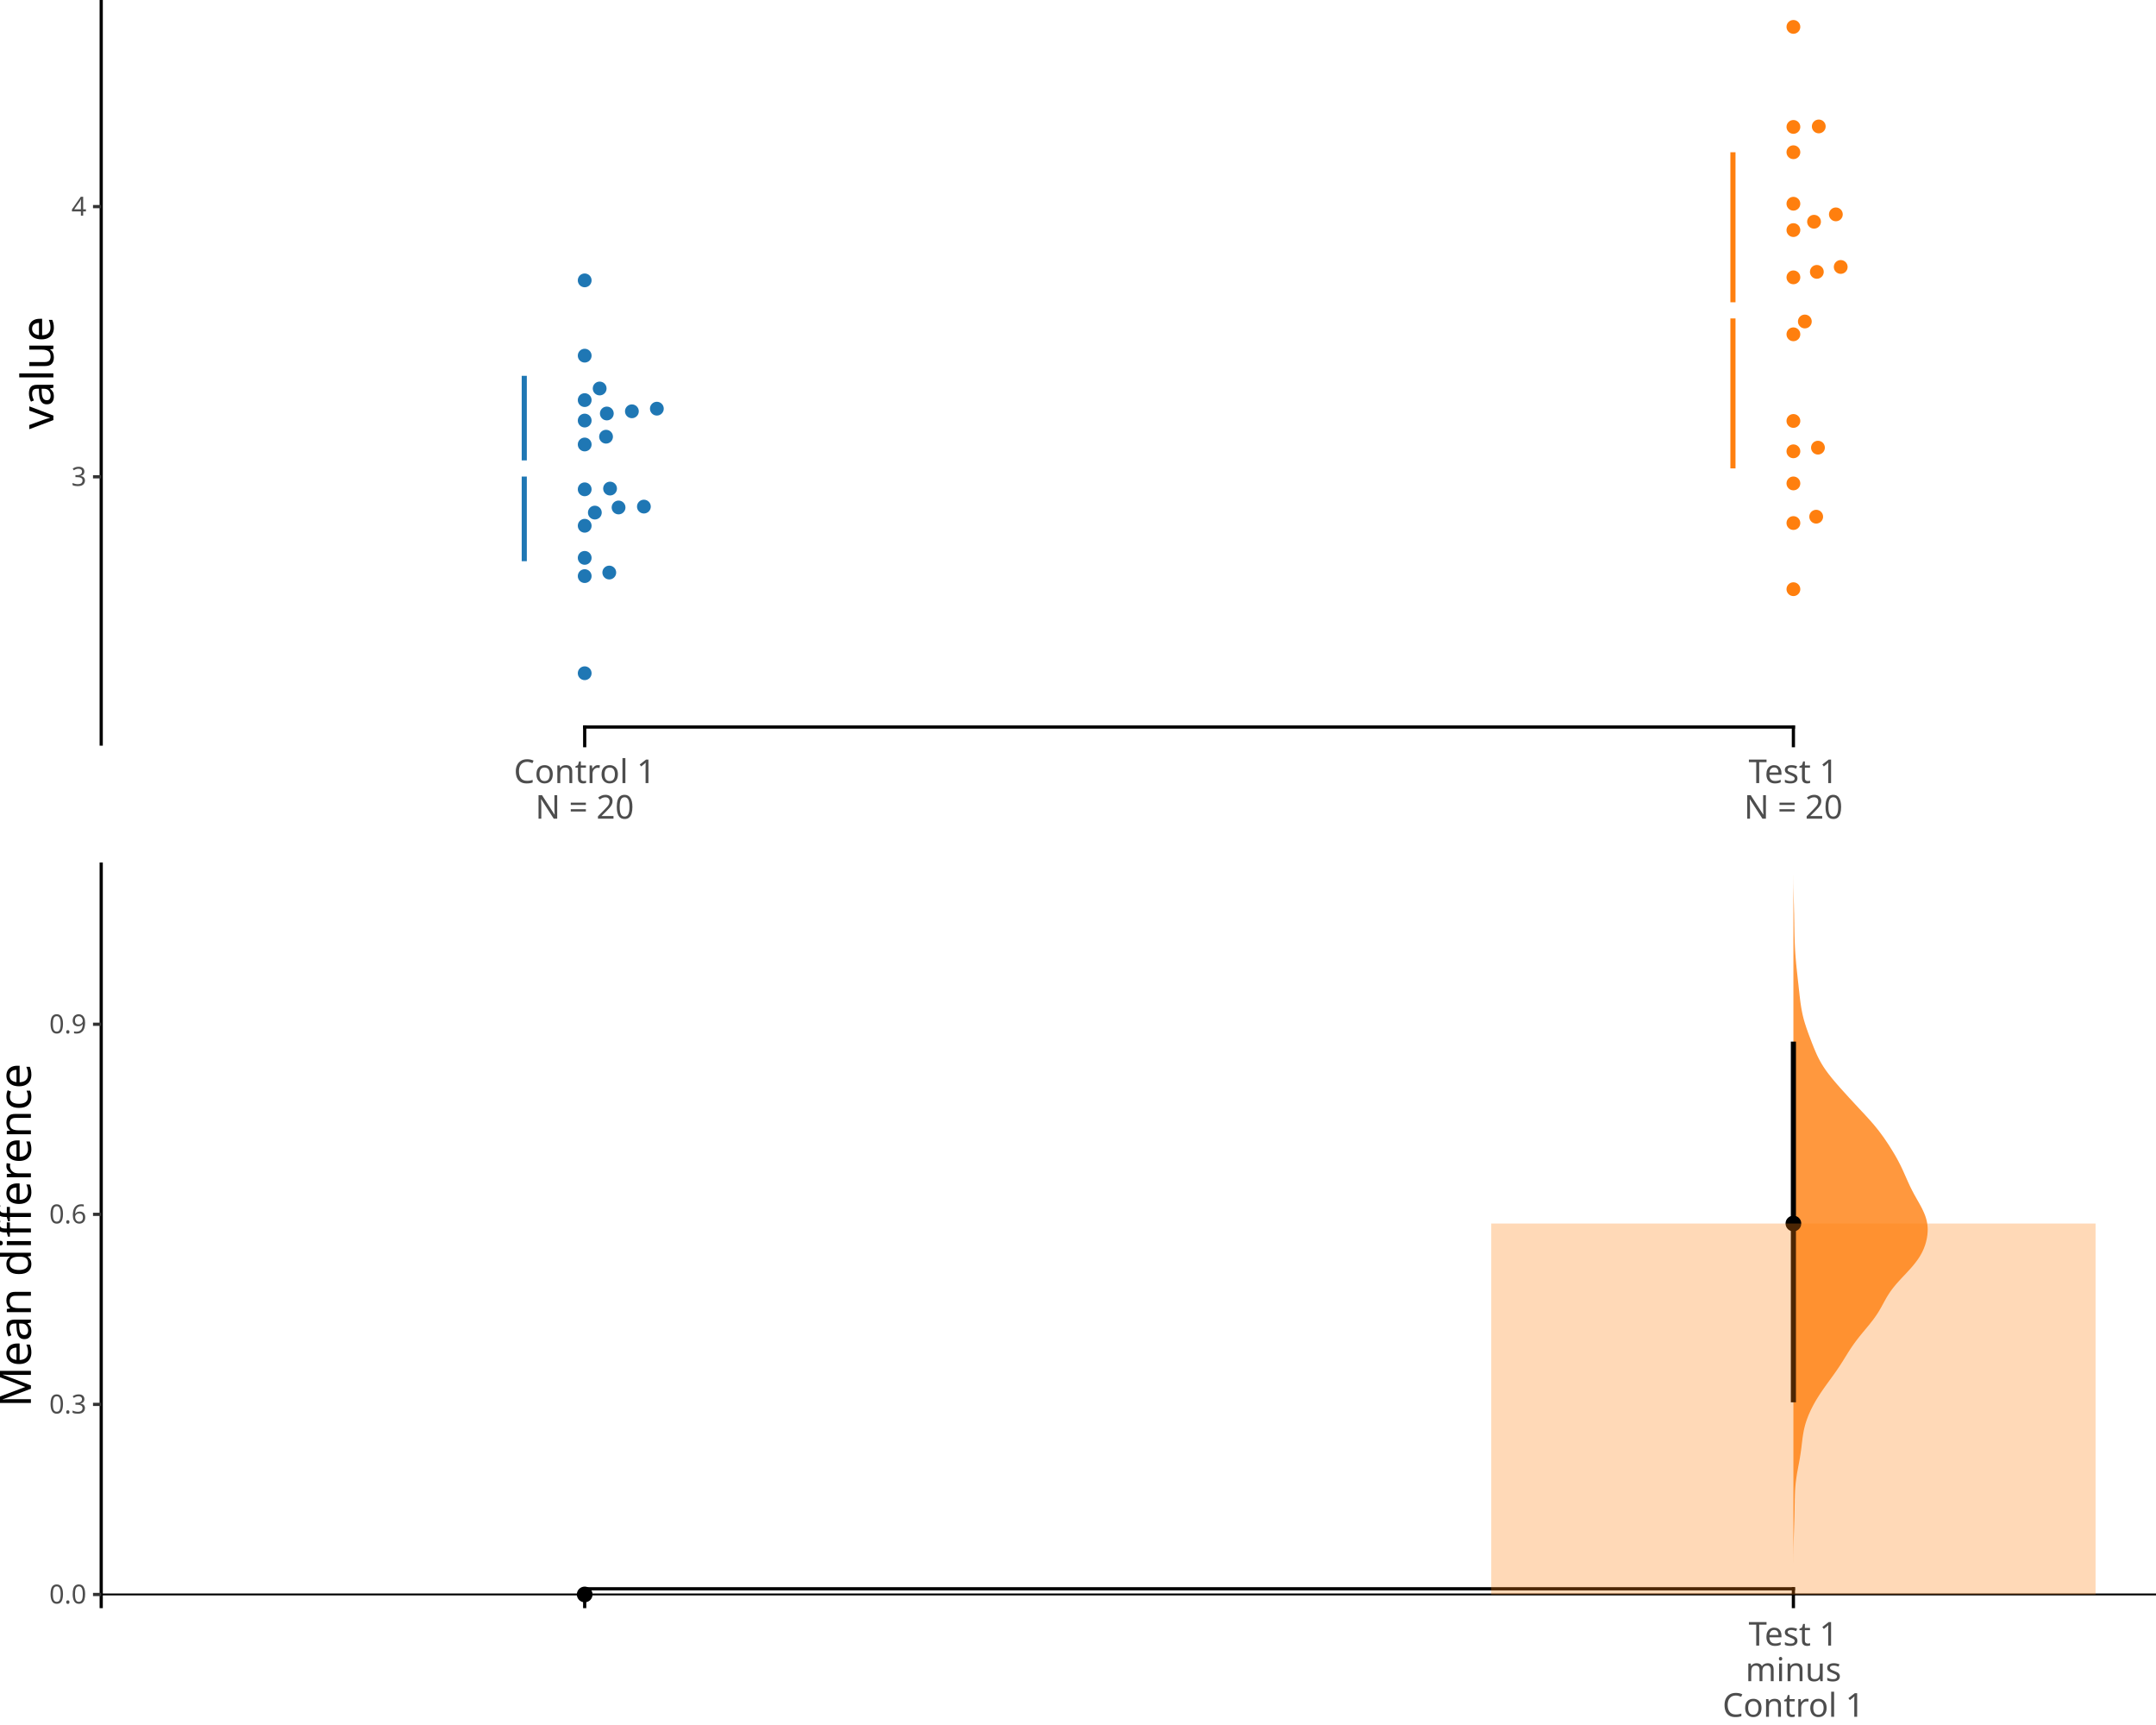
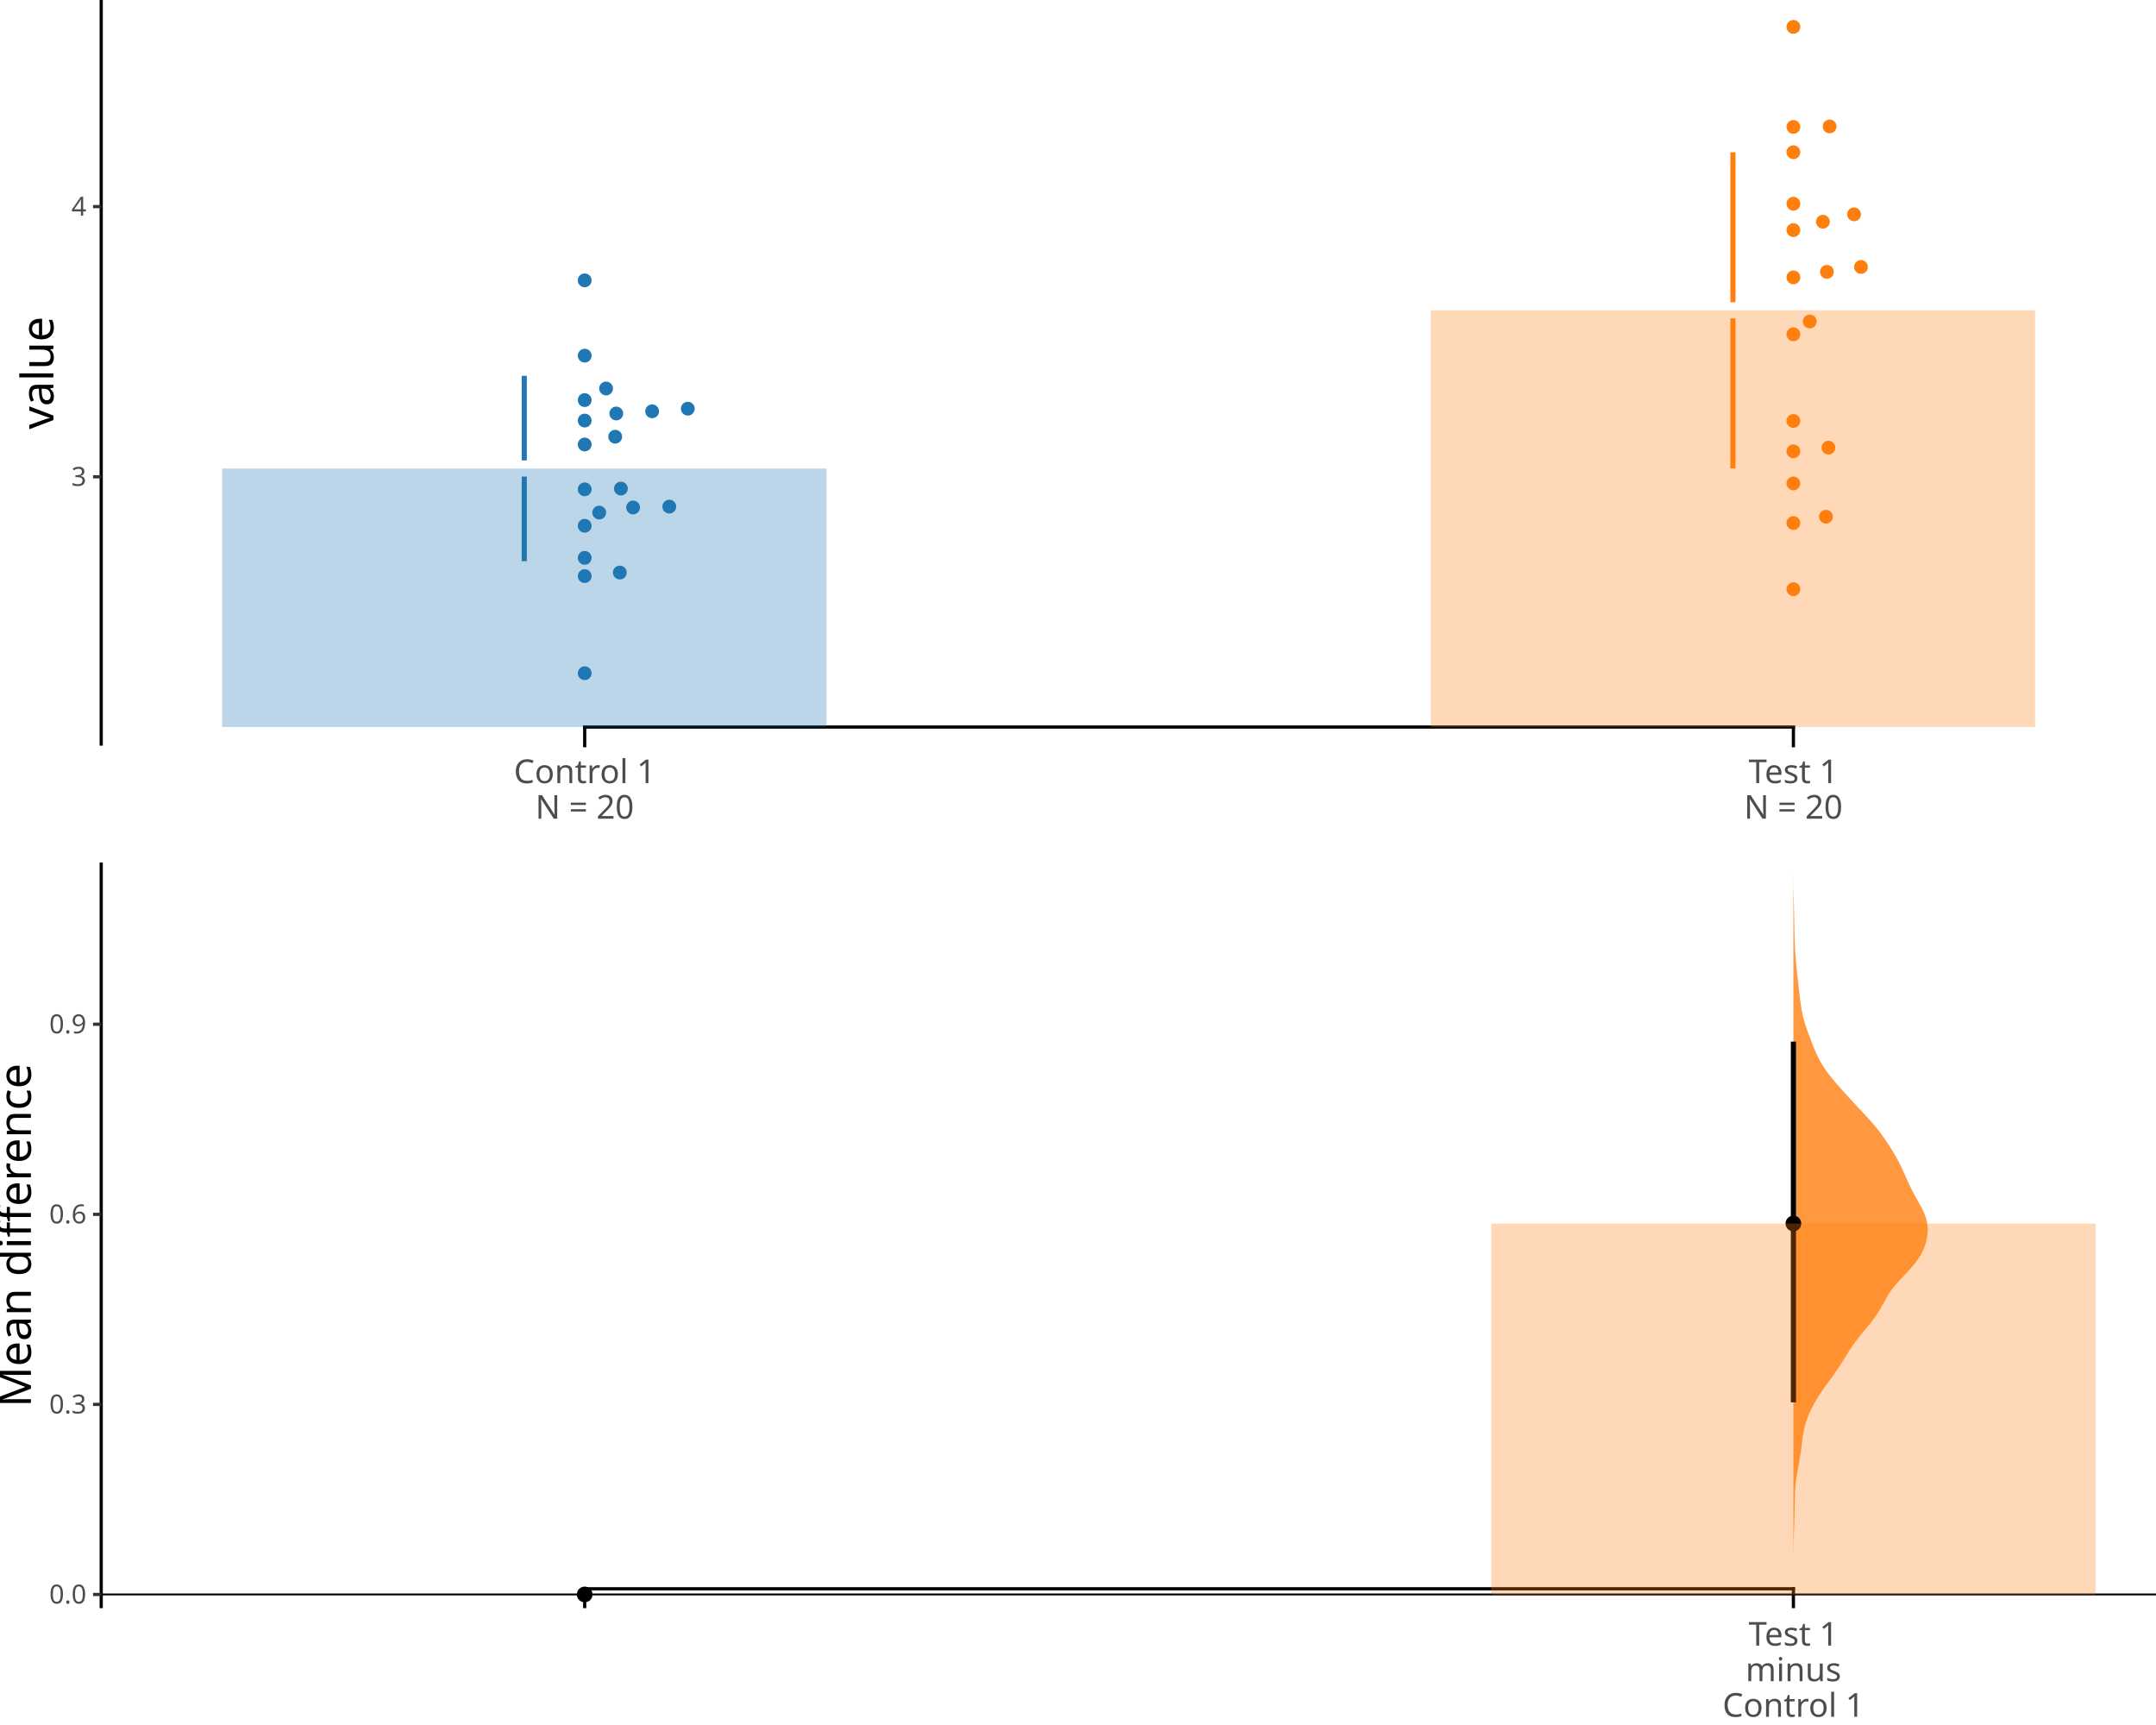
<svg xmlns="http://www.w3.org/2000/svg" class="svglite" data-engine-version="2.0" width="720.00pt" height="576.00pt" viewBox="0 0 720.00 576.00">
  <defs>
    <style type="text/css">
    .svglite line, .svglite polyline, .svglite polygon, .svglite path, .svglite rect, .svglite circle {
      fill: none;
      stroke: #000000;
      stroke-linecap: round;
      stroke-linejoin: round;
      stroke-miterlimit: 10.00;
    }
  </style>
  </defs>
  <rect width="100%" height="100%" style="stroke: none; fill: #FFFFFF;" />
  <defs>
    <clipPath id="cpMC4wMHw3MjAuMDB8MC4wMHw1NzYuMDA=">
      <rect x="0.00" y="0.00" width="720.00" height="576.00" />
    </clipPath>
  </defs>
  <g clip-path="url(#cpMC4wMHw3MjAuMDB8MC4wMHw1NzYuMDA=)">
</g>
  <defs>
    <clipPath id="cpMC4wMHw3MjAuMDB8MC4wMHwyODguMDA=">
      <rect x="0.00" y="0.00" width="720.00" height="288.00" />
    </clipPath>
  </defs>
  <g clip-path="url(#cpMC4wMHw3MjAuMDB8MC4wMHwyODguMDA=)">
    <rect x="0.00" y="0.00" width="720.00" height="288.00" style="stroke-width: 1.07; stroke: #FFFFFF; fill: #FFFFFF;" />
  </g>
  <g clip-path="url(#cpMC4wMHw3MjAuMDB8MC4wMHw1NzYuMDA=)">
    <rect x="33.80" y="-0" width="686.20" height="248.99" style="stroke-width: 1.07; stroke: none; fill: #FFFFFF;" />
-     <circle cx="202.65" cy="138.07" r="1.95" style="stroke-width: 0.71; stroke: #1F77B4; fill: #1F77B4;" />
+     <circle cx="205.81" cy="138.07" r="1.95" style="stroke-width: 0.71; stroke: #1F77B4; fill: #1F77B4;" />
    <circle cx="195.26" cy="133.60" r="1.95" style="stroke-width: 0.71; stroke: #1F77B4; fill: #1F77B4;" />
-     <circle cx="203.73" cy="163.14" r="1.95" style="stroke-width: 0.71; stroke: #1F77B4; fill: #1F77B4;" />
+     <circle cx="207.35" cy="163.14" r="1.95" style="stroke-width: 0.71; stroke: #1F77B4; fill: #1F77B4;" />
    <circle cx="195.26" cy="175.56" r="1.95" style="stroke-width: 0.71; stroke: #1F77B4; fill: #1F77B4;" />
-     <circle cx="211.02" cy="137.34" r="1.95" style="stroke-width: 0.71; stroke: #1F77B4; fill: #1F77B4;" />
+     <circle cx="217.78" cy="137.34" r="1.95" style="stroke-width: 0.71; stroke: #1F77B4; fill: #1F77B4;" />
    <circle cx="195.26" cy="224.80" r="1.95" style="stroke-width: 0.71; stroke: #1F77B4; fill: #1F77B4;" />
-     <circle cx="219.36" cy="136.46" r="1.95" style="stroke-width: 0.71; stroke: #1F77B4; fill: #1F77B4;" />
-     <circle cx="215.03" cy="169.16" r="1.95" style="stroke-width: 0.71; stroke: #1F77B4; fill: #1F77B4;" />
-     <circle cx="206.57" cy="169.45" r="1.95" style="stroke-width: 0.71; stroke: #1F77B4; fill: #1F77B4;" />
+     <circle cx="229.69" cy="136.46" r="1.95" style="stroke-width: 0.71; stroke: #1F77B4; fill: #1F77B4;" />
+     <circle cx="223.51" cy="169.16" r="1.95" style="stroke-width: 0.71; stroke: #1F77B4; fill: #1F77B4;" />
+     <circle cx="211.42" cy="169.45" r="1.95" style="stroke-width: 0.71; stroke: #1F77B4; fill: #1F77B4;" />
    <circle cx="195.26" cy="192.37" r="1.95" style="stroke-width: 0.71; stroke: #1F77B4; fill: #1F77B4;" />
    <circle cx="195.26" cy="163.39" r="1.95" style="stroke-width: 0.71; stroke: #1F77B4; fill: #1F77B4;" />
    <circle cx="195.26" cy="93.62" r="1.95" style="stroke-width: 0.71; stroke: #1F77B4; fill: #1F77B4;" />
-     <circle cx="202.39" cy="145.82" r="1.95" style="stroke-width: 0.71; stroke: #1F77B4; fill: #1F77B4;" />
+     <circle cx="205.45" cy="145.82" r="1.95" style="stroke-width: 0.71; stroke: #1F77B4; fill: #1F77B4;" />
    <circle cx="195.26" cy="140.43" r="1.95" style="stroke-width: 0.71; stroke: #1F77B4; fill: #1F77B4;" />
    <circle cx="195.26" cy="186.28" r="1.95" style="stroke-width: 0.71; stroke: #1F77B4; fill: #1F77B4;" />
-     <circle cx="200.26" cy="129.72" r="1.95" style="stroke-width: 0.71; stroke: #1F77B4; fill: #1F77B4;" />
-     <circle cx="203.47" cy="191.18" r="1.95" style="stroke-width: 0.71; stroke: #1F77B4; fill: #1F77B4;" />
-     <circle cx="198.65" cy="171.16" r="1.95" style="stroke-width: 0.71; stroke: #1F77B4; fill: #1F77B4;" />
+     <circle cx="202.40" cy="129.72" r="1.95" style="stroke-width: 0.71; stroke: #1F77B4; fill: #1F77B4;" />
+     <circle cx="206.99" cy="191.18" r="1.95" style="stroke-width: 0.71; stroke: #1F77B4; fill: #1F77B4;" />
+     <circle cx="200.11" cy="171.16" r="1.95" style="stroke-width: 0.71; stroke: #1F77B4; fill: #1F77B4;" />
    <circle cx="195.26" cy="118.76" r="1.95" style="stroke-width: 0.71; stroke: #1F77B4; fill: #1F77B4;" />
    <circle cx="195.26" cy="148.42" r="1.95" style="stroke-width: 0.71; stroke: #1F77B4; fill: #1F77B4;" />
-     <circle cx="602.73" cy="107.35" r="1.95" style="stroke-width: 0.71; stroke: #FF7F0E; fill: #FF7F0E;" />
+     <circle cx="604.37" cy="107.35" r="1.95" style="stroke-width: 0.71; stroke: #FF7F0E; fill: #FF7F0E;" />
    <circle cx="598.91" cy="174.65" r="1.95" style="stroke-width: 0.71; stroke: #FF7F0E; fill: #FF7F0E;" />
-     <circle cx="614.71" cy="89.14" r="1.95" style="stroke-width: 0.71; stroke: #FF7F0E; fill: #FF7F0E;" />
+     <circle cx="621.48" cy="89.14" r="1.95" style="stroke-width: 0.71; stroke: #FF7F0E; fill: #FF7F0E;" />
    <circle cx="598.91" cy="42.38" r="1.95" style="stroke-width: 0.71; stroke: #FF7F0E; fill: #FF7F0E;" />
    <circle cx="598.91" cy="140.56" r="1.95" style="stroke-width: 0.71; stroke: #FF7F0E; fill: #FF7F0E;" />
    <circle cx="598.91" cy="196.74" r="1.95" style="stroke-width: 0.71; stroke: #FF7F0E; fill: #FF7F0E;" />
-     <circle cx="605.80" cy="74.04" r="1.95" style="stroke-width: 0.71; stroke: #FF7F0E; fill: #FF7F0E;" />
-     <circle cx="607.38" cy="42.22" r="1.95" style="stroke-width: 0.71; stroke: #FF7F0E; fill: #FF7F0E;" />
-     <circle cx="606.74" cy="90.78" r="1.95" style="stroke-width: 0.71; stroke: #FF7F0E; fill: #FF7F0E;" />
-     <circle cx="606.52" cy="172.53" r="1.95" style="stroke-width: 0.71; stroke: #FF7F0E; fill: #FF7F0E;" />
+     <circle cx="608.76" cy="74.04" r="1.95" style="stroke-width: 0.71; stroke: #FF7F0E; fill: #FF7F0E;" />
+     <circle cx="611.01" cy="42.22" r="1.95" style="stroke-width: 0.71; stroke: #FF7F0E; fill: #FF7F0E;" />
+     <circle cx="610.10" cy="90.78" r="1.95" style="stroke-width: 0.71; stroke: #FF7F0E; fill: #FF7F0E;" />
+     <circle cx="609.78" cy="172.53" r="1.95" style="stroke-width: 0.71; stroke: #FF7F0E; fill: #FF7F0E;" />
    <circle cx="598.91" cy="111.63" r="1.95" style="stroke-width: 0.71; stroke: #FF7F0E; fill: #FF7F0E;" />
-     <circle cx="607.11" cy="149.48" r="1.95" style="stroke-width: 0.71; stroke: #FF7F0E; fill: #FF7F0E;" />
+     <circle cx="610.62" cy="149.48" r="1.95" style="stroke-width: 0.71; stroke: #FF7F0E; fill: #FF7F0E;" />
    <circle cx="598.91" cy="161.42" r="1.95" style="stroke-width: 0.71; stroke: #FF7F0E; fill: #FF7F0E;" />
    <circle cx="598.91" cy="8.98" r="1.95" style="stroke-width: 0.71; stroke: #FF7F0E; fill: #FF7F0E;" />
    <circle cx="598.91" cy="50.83" r="1.95" style="stroke-width: 0.71; stroke: #FF7F0E; fill: #FF7F0E;" />
-     <circle cx="613.09" cy="71.58" r="1.95" style="stroke-width: 0.71; stroke: #FF7F0E; fill: #FF7F0E;" />
+     <circle cx="619.16" cy="71.58" r="1.95" style="stroke-width: 0.71; stroke: #FF7F0E; fill: #FF7F0E;" />
    <circle cx="598.91" cy="76.83" r="1.95" style="stroke-width: 0.71; stroke: #FF7F0E; fill: #FF7F0E;" />
    <circle cx="598.91" cy="150.70" r="1.95" style="stroke-width: 0.71; stroke: #FF7F0E; fill: #FF7F0E;" />
    <circle cx="598.91" cy="92.61" r="1.95" style="stroke-width: 0.71; stroke: #FF7F0E; fill: #FF7F0E;" />
    <circle cx="598.91" cy="68.03" r="1.95" style="stroke-width: 0.71; stroke: #FF7F0E; fill: #FF7F0E;" />
    <line x1="175.08" y1="152.88" x2="175.08" y2="126.35" style="stroke-width: 1.71; stroke: #1F77B4; stroke-linecap: square;" />
    <line x1="578.72" y1="100.07" x2="578.72" y2="51.70" style="stroke-width: 1.71; stroke: #FF7F0E; stroke-linecap: square;" />
    <line x1="175.08" y1="159.99" x2="175.08" y2="186.53" style="stroke-width: 1.71; stroke: #1F77B4; stroke-linecap: square;" />
    <line x1="578.72" y1="107.18" x2="578.72" y2="155.54" style="stroke-width: 1.71; stroke: #FF7F0E; stroke-linecap: square;" />
    <line x1="195.26" y1="242.77" x2="598.91" y2="242.77" style="stroke-width: 1.07; stroke-linecap: square;" />
    <line x1="195.26" y1="242.77" x2="195.26" y2="248.99" style="stroke-width: 1.07; stroke-linecap: square;" />
    <line x1="598.91" y1="242.77" x2="598.91" y2="248.99" style="stroke-width: 1.07; stroke-linecap: square;" />
+     <rect x="74.17" y="156.44" width="201.82" height="86.33" style="stroke-width: 1.07; stroke: none; stroke-linecap: butt; stroke-linejoin: miter; fill: #1F77B4; fill-opacity: 0.30;" />
+     <rect x="477.81" y="103.62" width="201.82" height="139.14" style="stroke-width: 1.07; stroke: none; stroke-linecap: butt; stroke-linejoin: miter; fill: #FF7F0E; fill-opacity: 0.30;" />
    <polyline points="33.80,248.99 33.80,0.00 " style="stroke-width: 1.07; stroke-linecap: butt;" />
    <text x="28.87" y="162.23" text-anchor="end" style="font-size: 8.80px; fill: #4D4D4D; font-family: sans;" textLength="4.89px" lengthAdjust="spacingAndGlyphs">3</text>
    <text x="28.87" y="72.02" text-anchor="end" style="font-size: 8.80px; fill: #4D4D4D; font-family: sans;" textLength="4.89px" lengthAdjust="spacingAndGlyphs">4</text>
    <polyline points="31.06,159.20 33.80,159.20 " style="stroke-width: 1.07; stroke: #333333; stroke-linecap: butt;" />
    <polyline points="31.06,68.99 33.80,68.99 " style="stroke-width: 1.07; stroke: #333333; stroke-linecap: butt;" />
    <text x="195.26" y="261.49" text-anchor="middle" style="font-size: 11.00px; fill: #4D4D4D; font-family: sans;" textLength="44.64px" lengthAdjust="spacingAndGlyphs">Control 1</text>
    <text x="195.26" y="273.37" text-anchor="middle" style="font-size: 11.00px; fill: #4D4D4D; font-family: sans;" textLength="32.72px" lengthAdjust="spacingAndGlyphs">N = 20</text>
    <text x="598.91" y="261.49" text-anchor="middle" style="font-size: 11.00px; fill: #4D4D4D; font-family: sans;" textLength="30.57px" lengthAdjust="spacingAndGlyphs">Test 1</text>
    <text x="598.91" y="273.37" text-anchor="middle" style="font-size: 11.00px; fill: #4D4D4D; font-family: sans;" textLength="32.72px" lengthAdjust="spacingAndGlyphs">N = 20</text>
    <text transform="translate(17.83,124.50) rotate(-90)" text-anchor="middle" style="font-size: 15.00px; font-family: sans;" textLength="35.87px" lengthAdjust="spacingAndGlyphs">value</text>
  </g>
  <defs>
    <clipPath id="cpMC4wMHw3MjAuMDB8Mjg4LjAwfDU3Ni4wMA==">
      <rect x="0" y="288.00" width="720.00" height="288.00" />
    </clipPath>
  </defs>
  <g clip-path="url(#cpMC4wMHw3MjAuMDB8Mjg4LjAwfDU3Ni4wMA==)">
    <rect x="0" y="288.00" width="720.00" height="288.00" style="stroke-width: 1.07; stroke: #FFFFFF; fill: #FFFFFF;" />
  </g>
  <g clip-path="url(#cpMC4wMHw3MjAuMDB8MC4wMHw1NzYuMDA=)">
</g>
  <defs>
    <clipPath id="cpMzMuODB8NzIwLjAwfDI4OC4wMHw1MzYuOTk=">
      <rect x="33.80" y="288.00" width="686.20" height="248.99" />
    </clipPath>
  </defs>
  <g clip-path="url(#cpMzMuODB8NzIwLjAwfDI4OC4wMHw1MzYuOTk=)">
    <rect x="33.80" y="288.00" width="686.20" height="248.99" style="stroke-width: 1.07; stroke: none; fill: #FFFFFF;" />
    <polygon points="598.91,525.13 598.91,524.67 598.91,524.21 598.91,523.74 598.91,523.28 598.91,522.81 598.91,522.35 598.91,521.89 598.92,521.42 598.92,520.96 598.92,520.49 598.92,520.03 598.93,519.57 598.93,519.10 598.94,518.64 598.94,518.17 598.95,517.71 598.95,517.24 598.96,516.78 598.97,516.32 598.98,515.85 598.99,515.39 599.00,514.92 599.01,514.46 599.03,514.00 599.04,513.53 599.05,513.07 599.07,512.60 599.08,512.14 599.10,511.68 599.11,511.21 599.13,510.75 599.14,510.28 599.16,509.82 599.17,509.36 599.19,508.89 599.20,508.43 599.22,507.96 599.23,507.50 599.24,507.04 599.26,506.57 599.27,506.11 599.28,505.64 599.29,505.18 599.30,504.72 599.31,504.25 599.32,503.79 599.32,503.32 599.33,502.86 599.34,502.39 599.35,501.93 599.36,501.47 599.36,501.00 599.37,500.54 599.39,500.07 599.40,499.61 599.41,499.15 599.43,498.68 599.45,498.22 599.47,497.75 599.50,497.29 599.53,496.83 599.57,496.36 599.61,495.90 599.65,495.43 599.70,494.97 599.76,494.51 599.82,494.04 599.88,493.58 599.95,493.11 600.02,492.65 600.09,492.19 600.17,491.72 600.26,491.26 600.34,490.79 600.43,490.33 600.51,489.87 600.60,489.40 600.69,488.94 600.78,488.47 600.86,488.01 600.95,487.55 601.03,487.08 601.11,486.62 601.18,486.15 601.26,485.69 601.33,485.22 601.39,484.76 601.46,484.30 601.52,483.83 601.58,483.37 601.63,482.90 601.69,482.44 601.74,481.98 601.80,481.51 601.86,481.05 601.91,480.58 601.97,480.12 602.04,479.66 602.11,479.19 602.19,478.73 602.27,478.26 602.36,477.80 602.45,477.34 602.56,476.87 602.67,476.41 602.79,475.94 602.92,475.48 603.06,475.02 603.21,474.55 603.37,474.09 603.54,473.62 603.72,473.16 603.90,472.70 604.09,472.23 604.30,471.77 604.51,471.30 604.72,470.84 604.95,470.37 605.18,469.91 605.42,469.45 605.67,468.98 605.93,468.52 606.19,468.05 606.46,467.59 606.74,467.13 607.03,466.66 607.32,466.20 607.62,465.73 607.92,465.27 608.23,464.81 608.55,464.34 608.87,463.88 609.19,463.41 609.52,462.95 609.85,462.49 610.19,462.02 610.52,461.56 610.86,461.09 611.20,460.63 611.54,460.17 611.87,459.70 612.21,459.24 612.54,458.77 612.87,458.31 613.19,457.85 613.51,457.38 613.82,456.92 614.14,456.45 614.44,455.99 614.74,455.53 615.04,455.06 615.34,454.60 615.63,454.13 615.92,453.67 616.20,453.20 616.49,452.74 616.78,452.28 617.07,451.81 617.36,451.35 617.66,450.88 617.96,450.42 618.27,449.96 618.59,449.49 618.91,449.03 619.24,448.56 619.58,448.10 619.92,447.64 620.28,447.17 620.64,446.71 621.01,446.24 621.38,445.78 621.76,445.32 622.14,444.85 622.53,444.39 622.91,443.92 623.30,443.46 623.68,443.00 624.07,442.53 624.44,442.07 624.81,441.60 625.17,441.14 625.53,440.68 625.87,440.21 626.20,439.75 626.53,439.28 626.84,438.82 627.14,438.35 627.43,437.89 627.70,437.43 627.97,436.96 628.24,436.50 628.49,436.03 628.75,435.57 629.00,435.11 629.25,434.64 629.51,434.18 629.77,433.71 630.03,433.25 630.31,432.79 630.60,432.32 630.90,431.86 631.21,431.39 631.54,430.93 631.88,430.47 632.24,430.00 632.61,429.54 633.00,429.07 633.39,428.61 633.80,428.15 634.22,427.68 634.65,427.22 635.08,426.75 635.51,426.29 635.95,425.83 636.39,425.36 636.82,424.90 637.25,424.43 637.67,423.97 638.09,423.51 638.50,423.04 638.89,422.58 639.27,422.11 639.64,421.65 639.99,421.18 640.33,420.72 640.65,420.26 640.96,419.79 641.24,419.33 641.51,418.86 641.76,418.40 642.00,417.94 642.21,417.47 642.42,417.01 642.60,416.54 642.77,416.08 642.93,415.62 643.07,415.15 643.20,414.69 643.31,414.22 643.42,413.76 643.51,413.30 643.58,412.83 643.65,412.37 643.69,411.90 643.73,411.44 643.75,410.98 643.76,410.51 643.75,410.05 643.72,409.58 643.68,409.12 643.61,408.66 643.54,408.19 643.44,407.73 643.33,407.26 643.20,406.80 643.05,406.33 642.89,405.87 642.71,405.41 642.52,404.94 642.31,404.48 642.09,404.01 641.87,403.55 641.63,403.09 641.38,402.62 641.13,402.16 640.87,401.69 640.61,401.23 640.34,400.77 640.08,400.30 639.82,399.84 639.56,399.37 639.30,398.91 639.05,398.45 638.81,397.98 638.56,397.52 638.33,397.05 638.10,396.59 637.87,396.13 637.65,395.66 637.44,395.20 637.22,394.73 637.02,394.27 636.81,393.81 636.60,393.34 636.40,392.88 636.19,392.41 635.99,391.95 635.78,391.49 635.57,391.02 635.36,390.56 635.14,390.09 634.92,389.63 634.69,389.16 634.46,388.70 634.22,388.24 633.98,387.77 633.73,387.31 633.48,386.84 633.22,386.38 632.96,385.92 632.69,385.45 632.41,384.99 632.13,384.52 631.85,384.06 631.56,383.60 631.27,383.13 630.98,382.67 630.68,382.20 630.37,381.74 630.06,381.28 629.75,380.81 629.43,380.35 629.11,379.88 628.78,379.42 628.44,378.96 628.10,378.49 627.75,378.03 627.40,377.56 627.03,377.10 626.66,376.64 626.28,376.17 625.90,375.71 625.50,375.24 625.10,374.78 624.69,374.31 624.28,373.85 623.86,373.39 623.44,372.92 623.01,372.46 622.59,371.99 622.15,371.53 621.72,371.07 621.29,370.60 620.85,370.14 620.42,369.67 619.99,369.21 619.56,368.75 619.13,368.28 618.70,367.82 618.27,367.35 617.84,366.89 617.41,366.43 616.99,365.96 616.57,365.50 616.15,365.03 615.73,364.57 615.31,364.11 614.89,363.64 614.48,363.18 614.07,362.71 613.66,362.25 613.26,361.79 612.86,361.32 612.47,360.86 612.08,360.39 611.70,359.93 611.32,359.46 610.96,359.00 610.60,358.54 610.25,358.07 609.91,357.61 609.58,357.14 609.27,356.68 608.96,356.22 608.67,355.75 608.38,355.29 608.11,354.82 607.85,354.36 607.60,353.90 607.36,353.43 607.12,352.97 606.90,352.50 606.68,352.04 606.48,351.58 606.27,351.11 606.08,350.65 605.88,350.18 605.69,349.72 605.51,349.26 605.32,348.79 605.14,348.33 604.96,347.86 604.78,347.40 604.61,346.94 604.43,346.47 604.26,346.01 604.08,345.54 603.91,345.08 603.74,344.62 603.58,344.15 603.41,343.69 603.25,343.22 603.10,342.76 602.95,342.29 602.80,341.83 602.66,341.37 602.52,340.90 602.39,340.44 602.27,339.97 602.15,339.51 602.04,339.05 601.94,338.58 601.84,338.12 601.75,337.65 601.66,337.19 601.58,336.73 601.50,336.26 601.43,335.80 601.36,335.33 601.29,334.87 601.23,334.41 601.17,333.94 601.11,333.48 601.06,333.01 601.00,332.55 600.95,332.09 600.90,331.62 600.85,331.16 600.79,330.69 600.74,330.23 600.69,329.77 600.64,329.30 600.59,328.84 600.54,328.37 600.48,327.91 600.43,327.44 600.38,326.98 600.33,326.52 600.28,326.05 600.23,325.59 600.18,325.12 600.13,324.66 600.08,324.20 600.03,323.73 599.98,323.27 599.93,322.80 599.89,322.34 599.84,321.88 599.80,321.41 599.76,320.95 599.72,320.48 599.68,320.02 599.64,319.56 599.61,319.09 599.57,318.63 599.54,318.16 599.51,317.70 599.48,317.24 599.46,316.77 599.43,316.31 599.41,315.84 599.39,315.38 599.37,314.92 599.35,314.45 599.34,313.99 599.32,313.52 599.31,313.06 599.29,312.60 599.28,312.13 599.27,311.67 599.26,311.20 599.25,310.74 599.25,310.27 599.24,309.81 599.23,309.35 599.22,308.88 599.22,308.42 599.21,307.95 599.20,307.49 599.19,307.03 599.18,306.56 599.17,306.10 599.17,305.63 599.16,305.17 599.15,304.71 599.13,304.24 599.12,303.78 599.11,303.31 599.10,302.85 599.09,302.39 599.08,301.92 599.06,301.46 599.05,300.99 599.04,300.53 599.03,300.07 599.02,299.60 599.01,299.14 599.00,298.67 598.99,298.21 598.98,297.75 598.97,297.28 598.96,296.82 598.95,296.35 598.95,295.89 598.94,295.42 598.93,294.96 598.93,294.50 598.93,294.03 598.92,293.57 598.92,293.10 598.92,292.64 598.91,292.18 598.91,291.71 598.91,291.25 598.91,290.78 598.91,290.32 598.91,289.86 598.91,289.39 598.91,288.93 598.91,288.46 598.91,288.00 " style="stroke-width: 0.75; stroke: none; fill: #FF7F0E; fill-opacity: 0.80;" />
    <line x1="598.91" y1="467.39" x2="598.91" y2="348.66" style="stroke-width: 1.71; stroke-linecap: square;" />
    <circle cx="598.91" cy="408.55" r="2.25" style="stroke-width: 0.75; fill: #000000;" />
    <line x1="195.26" y1="532.41" x2="195.26" y2="532.41" style="stroke-width: 1.71; stroke-linecap: square;" />
    <circle cx="195.26" cy="532.41" r="2.25" style="stroke-width: 0.75; fill: #000000;" />
    <line x1="195.26" y1="530.52" x2="598.91" y2="530.52" style="stroke-width: 1.07; stroke-linecap: square;" />
    <line x1="195.26" y1="530.52" x2="195.26" y2="536.99" style="stroke-width: 1.07; stroke-linecap: square;" />
    <line x1="598.91" y1="530.52" x2="598.91" y2="536.99" style="stroke-width: 1.07; stroke-linecap: square;" />
    <line x1="33.80" y1="532.41" x2="720.00" y2="532.41" style="stroke-width: 0.64; stroke-linecap: butt;" />
    <rect x="498.00" y="408.55" width="201.82" height="123.86" style="stroke-width: 1.07; stroke: none; stroke-linecap: butt; stroke-linejoin: miter; fill: #FF7F0E; fill-opacity: 0.30;" />
  </g>
  <g clip-path="url(#cpMC4wMHw3MjAuMDB8MC4wMHw1NzYuMDA=)">
    <polyline points="33.80,536.99 33.80,288.00 " style="stroke-width: 1.07; stroke-linecap: butt;" />
    <text x="28.87" y="535.44" text-anchor="end" style="font-size: 8.80px; fill: #4D4D4D; font-family: sans;" textLength="12.23px" lengthAdjust="spacingAndGlyphs">0.0</text>
    <text x="28.87" y="471.97" text-anchor="end" style="font-size: 8.80px; fill: #4D4D4D; font-family: sans;" textLength="12.23px" lengthAdjust="spacingAndGlyphs">0.3</text>
    <text x="28.87" y="408.50" text-anchor="end" style="font-size: 8.80px; fill: #4D4D4D; font-family: sans;" textLength="12.23px" lengthAdjust="spacingAndGlyphs">0.6</text>
    <text x="28.87" y="345.04" text-anchor="end" style="font-size: 8.80px; fill: #4D4D4D; font-family: sans;" textLength="12.23px" lengthAdjust="spacingAndGlyphs">0.9</text>
    <polyline points="31.06,532.41 33.80,532.41 " style="stroke-width: 1.07; stroke: #333333; stroke-linecap: butt;" />
    <polyline points="31.06,468.94 33.80,468.94 " style="stroke-width: 1.07; stroke: #333333; stroke-linecap: butt;" />
    <polyline points="31.06,405.48 33.80,405.48 " style="stroke-width: 1.07; stroke: #333333; stroke-linecap: butt;" />
    <polyline points="31.06,342.01 33.80,342.01 " style="stroke-width: 1.07; stroke: #333333; stroke-linecap: butt;" />
    <text x="598.91" y="549.49" text-anchor="middle" style="font-size: 11.00px; fill: #4D4D4D; font-family: sans;" textLength="30.57px" lengthAdjust="spacingAndGlyphs">Test 1</text>
    <text x="598.91" y="561.37" text-anchor="middle" style="font-size: 11.00px; fill: #4D4D4D; font-family: sans;" textLength="29.35px" lengthAdjust="spacingAndGlyphs">minus</text>
    <text x="598.91" y="573.25" text-anchor="middle" style="font-size: 11.00px; fill: #4D4D4D; font-family: sans;" textLength="44.64px" lengthAdjust="spacingAndGlyphs">Control 1</text>
    <text transform="translate(10.32,412.50) rotate(-90)" text-anchor="middle" style="font-size: 15.00px; font-family: sans;" textLength="107.58px" lengthAdjust="spacingAndGlyphs">Mean difference</text>
  </g>
</svg>
